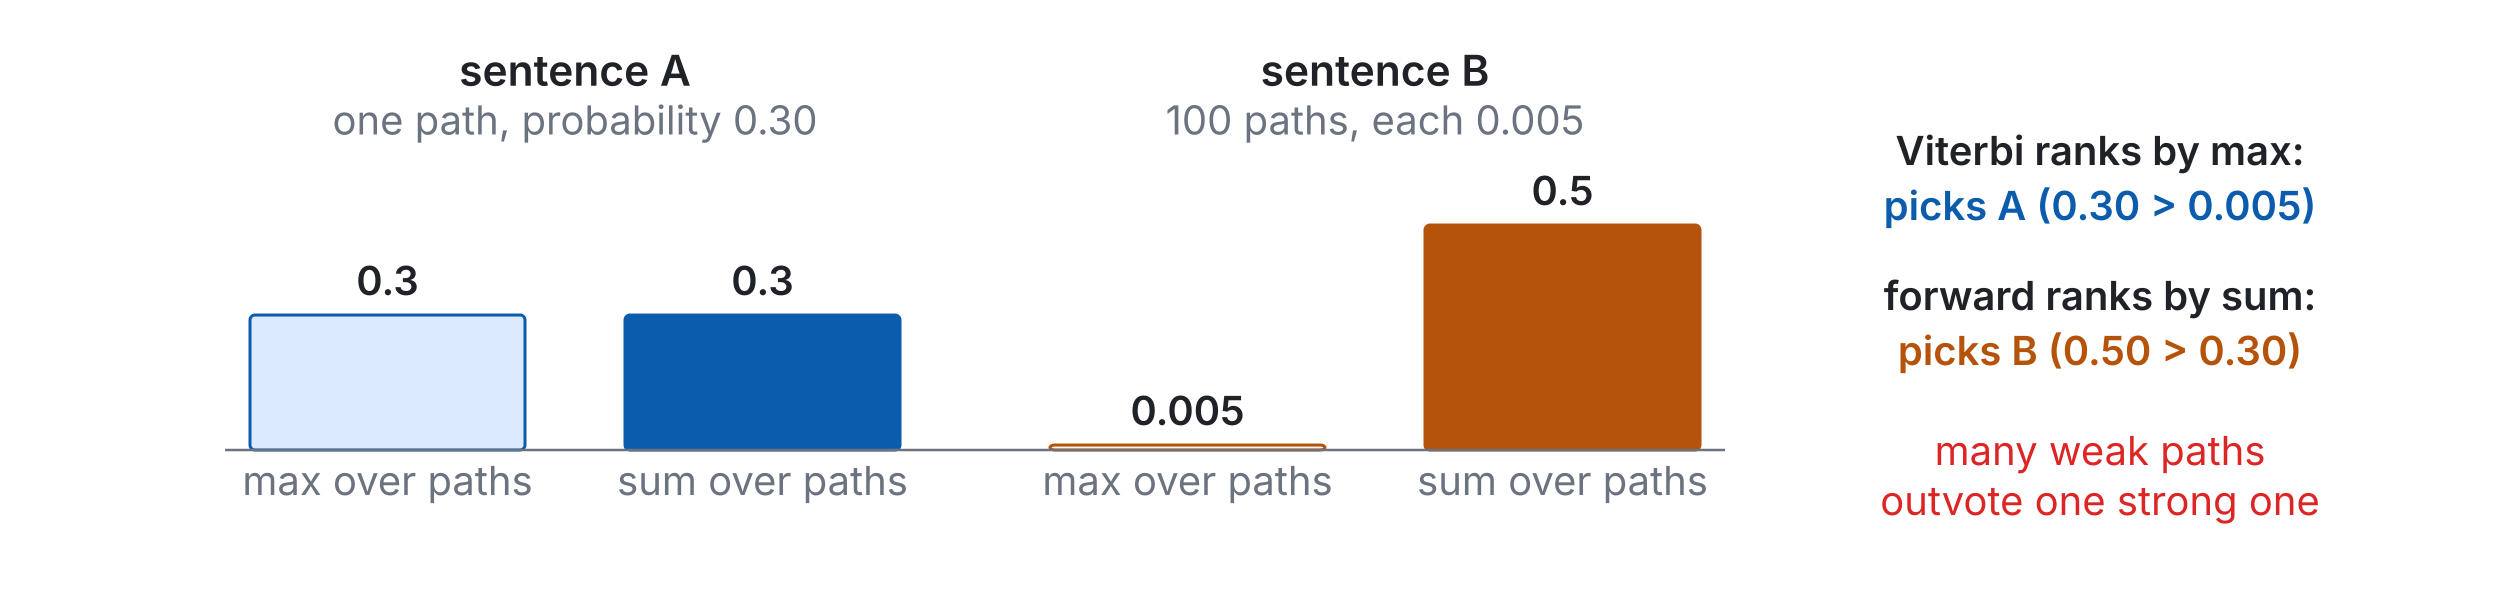
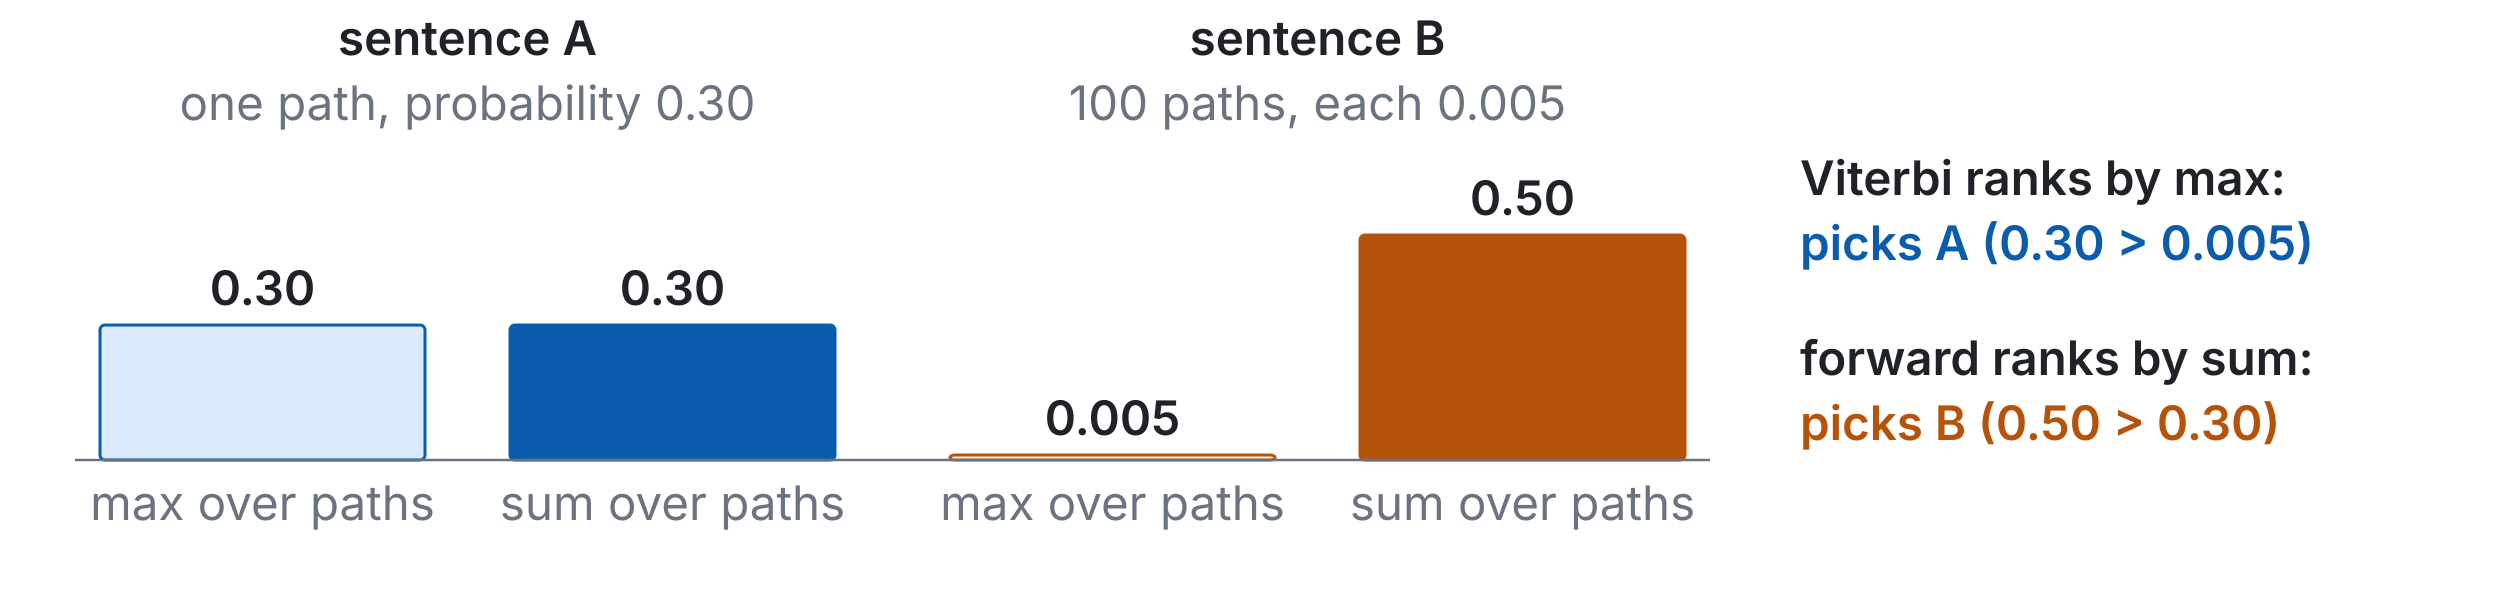
- <svg xmlns="http://www.w3.org/2000/svg" viewBox="0 0 1000 240" width="100%" role="img" font-family="system-ui,-apple-system,Segoe UI,sans-serif">
+ <svg xmlns="http://www.w3.org/2000/svg" viewBox="0 0 1000 236" width="100%" role="img" font-family="system-ui,-apple-system,Segoe UI,sans-serif">
  <g class="fragment" data-fragment-index="0">
-     <text x="230.0" y="28.0" font-size="17" font-weight="600" fill="#1f2328" text-anchor="middle" dominant-baseline="middle">sentence A</text>
-     <text x="230.0" y="48.0" font-size="16" font-weight="400" fill="#6b7280" text-anchor="middle" dominant-baseline="middle">one path, probability 0.30</text>
-     <rect x="100.0" y="126.0" width="110.0" height="54.0" rx="2" fill="#dbeafe" stroke="#0b5cad" stroke-width="1.2" />
-     <text x="155.0" y="198.0" font-size="16" font-weight="400" fill="#6b7280" text-anchor="middle" dominant-baseline="auto">max over paths</text>
-     <text x="155.0" y="118.0" font-size="16" font-weight="600" fill="#1f2328" text-anchor="middle" dominant-baseline="auto">0.3</text>
-     <rect x="250.0" y="126.0" width="110.0" height="54.0" rx="2" fill="#0b5cad" stroke="#0b5cad" stroke-width="1.2" />
-     <text x="305.0" y="198.0" font-size="16" font-weight="400" fill="#6b7280" text-anchor="middle" dominant-baseline="auto">sum over paths</text>
-     <text x="305.0" y="118.0" font-size="16" font-weight="600" fill="#1f2328" text-anchor="middle" dominant-baseline="auto">0.3</text>
-     <text x="550.0" y="28.0" font-size="17" font-weight="600" fill="#1f2328" text-anchor="middle" dominant-baseline="middle">sentence B</text>
-     <text x="550.0" y="48.0" font-size="16" font-weight="400" fill="#6b7280" text-anchor="middle" dominant-baseline="middle">100 paths, each 0.005</text>
-     <rect x="420.0" y="178.0" width="110.0" height="2.0" rx="2" fill="#fff7ed" stroke="#b45309" stroke-width="1.2" />
-     <text x="475.0" y="198.0" font-size="16" font-weight="400" fill="#6b7280" text-anchor="middle" dominant-baseline="auto">max over paths</text>
-     <text x="475.0" y="170.0" font-size="16" font-weight="600" fill="#1f2328" text-anchor="middle" dominant-baseline="auto">0.005</text>
-     <rect x="570.0" y="90.0" width="110.0" height="90.0" rx="2" fill="#b45309" stroke="#b45309" stroke-width="1.2" />
-     <text x="625.0" y="198.0" font-size="16" font-weight="400" fill="#6b7280" text-anchor="middle" dominant-baseline="auto">sum over paths</text>
-     <text x="625.0" y="82.0" font-size="16" font-weight="600" fill="#1f2328" text-anchor="middle" dominant-baseline="auto">0.5</text>
-     <line x1="90.0" y1="180.0" x2="690.0" y2="180.0" stroke="#6b7280" stroke-width="1.0" />
+     <text x="187.0" y="22.0" font-size="19" font-weight="600" fill="#1f2328" text-anchor="middle" dominant-baseline="auto">sentence A</text>
+     <text x="187.0" y="48.0" font-size="19" font-weight="400" fill="#6b7280" text-anchor="middle" dominant-baseline="auto">one path, probability 0.30</text>
+     <rect x="40.0" y="130.0" width="130.0" height="54.0" rx="2" fill="#dbeafe" stroke="#0b5cad" stroke-width="1.2" />
+     <text x="105.0" y="208.0" font-size="19" font-weight="400" fill="#6b7280" text-anchor="middle" dominant-baseline="auto">max over paths</text>
+     <text x="105.0" y="122.0" font-size="19" font-weight="600" fill="#1f2328" text-anchor="middle" dominant-baseline="auto">0.30</text>
+     <rect x="204.0" y="130.0" width="130.0" height="54.0" rx="2" fill="#0b5cad" stroke="#0b5cad" stroke-width="1.2" />
+     <text x="269.0" y="208.0" font-size="19" font-weight="400" fill="#6b7280" text-anchor="middle" dominant-baseline="auto">sum over paths</text>
+     <text x="269.0" y="122.0" font-size="19" font-weight="600" fill="#1f2328" text-anchor="middle" dominant-baseline="auto">0.30</text>
+     <text x="527.0" y="22.0" font-size="19" font-weight="600" fill="#1f2328" text-anchor="middle" dominant-baseline="auto">sentence B</text>
+     <text x="527.0" y="48.0" font-size="19" font-weight="400" fill="#6b7280" text-anchor="middle" dominant-baseline="auto">100 paths, each 0.005</text>
+     <rect x="380.0" y="182.0" width="130.0" height="2.0" rx="2" fill="#fff7ed" stroke="#b45309" stroke-width="1.2" />
+     <text x="445.0" y="208.0" font-size="19" font-weight="400" fill="#6b7280" text-anchor="middle" dominant-baseline="auto">max over paths</text>
+     <text x="445.0" y="174.0" font-size="19" font-weight="600" fill="#1f2328" text-anchor="middle" dominant-baseline="auto">0.005</text>
+     <rect x="544.0" y="94.0" width="130.0" height="90.0" rx="2" fill="#b45309" stroke="#b45309" stroke-width="1.2" />
+     <text x="609.0" y="208.0" font-size="19" font-weight="400" fill="#6b7280" text-anchor="middle" dominant-baseline="auto">sum over paths</text>
+     <text x="609.0" y="86.0" font-size="19" font-weight="600" fill="#1f2328" text-anchor="middle" dominant-baseline="auto">0.50</text>
+     <line x1="30.0" y1="184.0" x2="684.0" y2="184.0" stroke="#6b7280" stroke-width="1.0" />
  </g>
  <g class="fragment" data-fragment-index="1">
-     <text x="840.0" y="66.0" font-size="16" font-weight="600" fill="#1f2328" text-anchor="middle" dominant-baseline="auto">Viterbi ranks by max:</text>
-     <text x="840.0" y="88.0" font-size="16" font-weight="600" fill="#0b5cad" text-anchor="middle" dominant-baseline="auto">picks A (0.30 &gt; 0.005)</text>
-     <text x="840.0" y="124.0" font-size="16" font-weight="600" fill="#1f2328" text-anchor="middle" dominant-baseline="auto">forward ranks by sum:</text>
-     <text x="840.0" y="146.0" font-size="16" font-weight="600" fill="#b45309" text-anchor="middle" dominant-baseline="auto">picks B (0.50 &gt; 0.30)</text>
-     <text x="840.0" y="186.0" font-size="16" font-weight="400" fill="#dc2626" text-anchor="middle" dominant-baseline="auto">many weak paths</text>
-     <text x="840.0" y="206.0" font-size="16" font-weight="400" fill="#dc2626" text-anchor="middle" dominant-baseline="auto">outvote one strong one</text>
+     <text x="720.0" y="78.0" font-size="19" font-weight="600" fill="#1f2328" text-anchor="start" dominant-baseline="auto">Viterbi ranks by max:</text>
+     <text x="720.0" y="104.0" font-size="19" font-weight="600" fill="#0b5cad" text-anchor="start" dominant-baseline="auto">picks A (0.30 &gt; 0.005)</text>
+     <text x="720.0" y="150.0" font-size="19" font-weight="600" fill="#1f2328" text-anchor="start" dominant-baseline="auto">forward ranks by sum:</text>
+     <text x="720.0" y="176.0" font-size="19" font-weight="600" fill="#b45309" text-anchor="start" dominant-baseline="auto">picks B (0.50 &gt; 0.30)</text>
  </g>
</svg>
